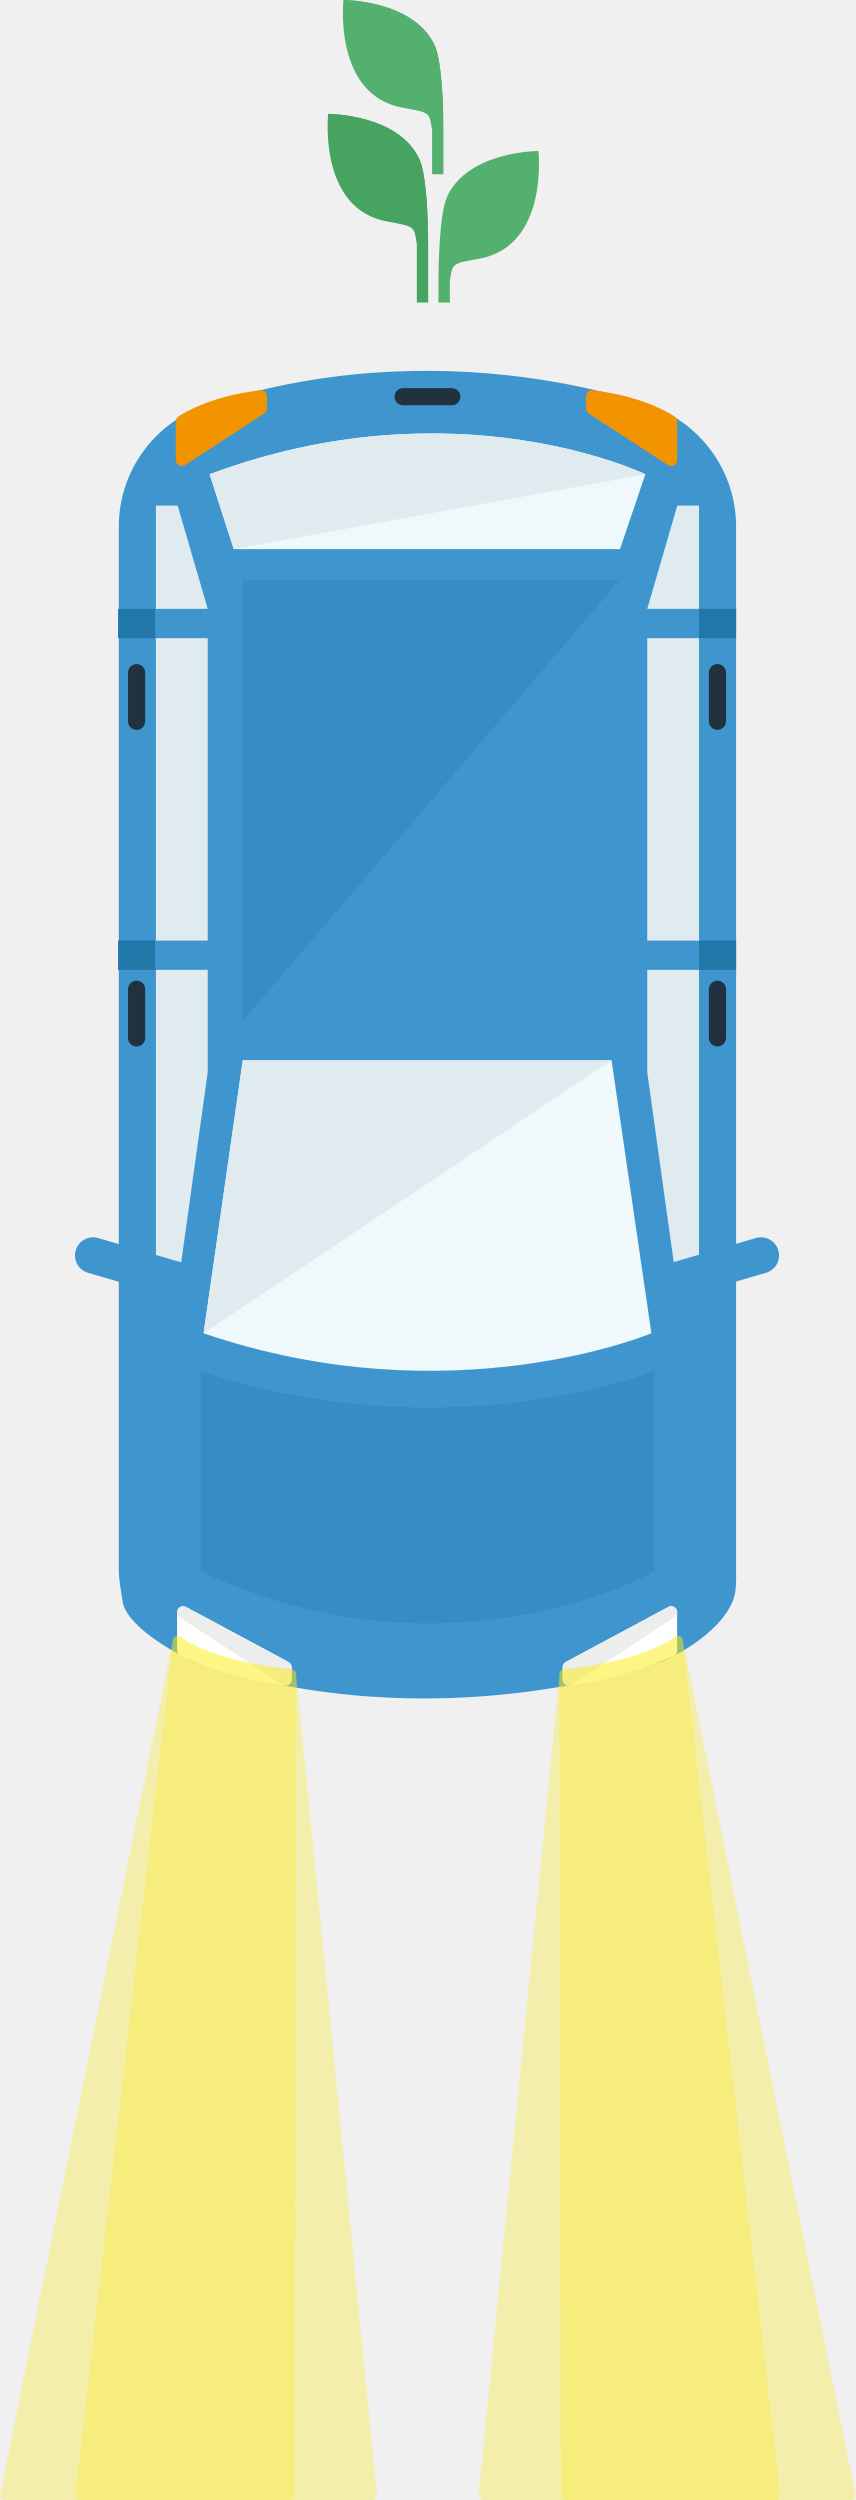
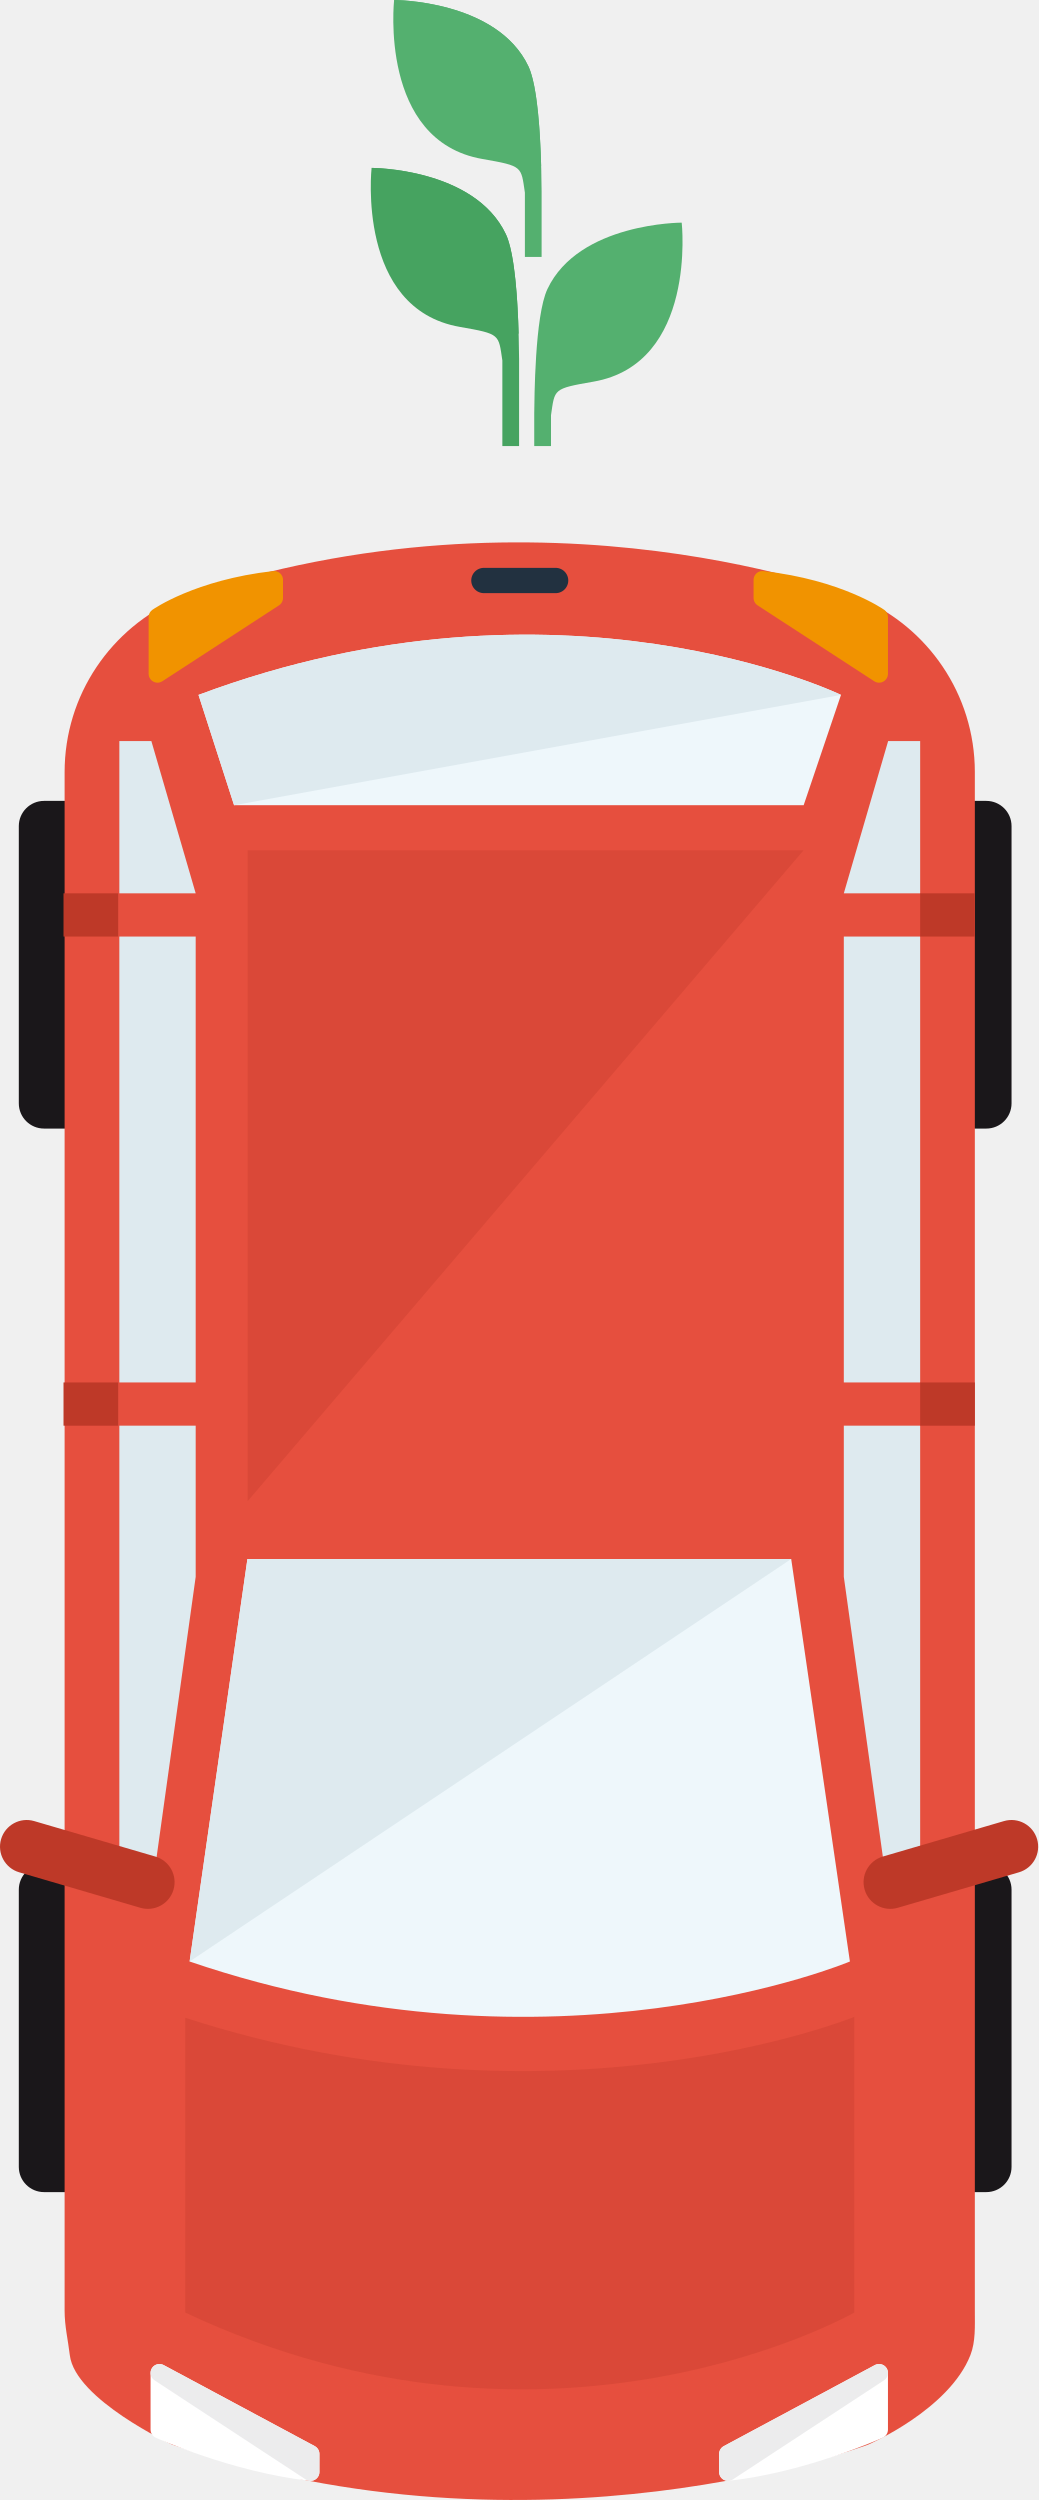
- <svg xmlns="http://www.w3.org/2000/svg" version="1.1" x="0px" y="0px" width="283.661px" height="828.82px" viewBox="0 0 283.661 828.82" enable-background="new 0 0 283.661 828.82" xml:space="preserve">
+ <svg xmlns="http://www.w3.org/2000/svg" version="1.1" id="Lager_1" x="0px" y="0px" width="233.418px" height="562.092px" viewBox="25.246 0 233.418 562.092" enable-background="new 25.246 0 233.418 562.092" xml:space="preserve">
  <g id="Väg" display="none">
    <rect x="-256.502" y="90.29" display="inline" fill="#3E3D40" stroke="#3E3D40" stroke-width="4.773" stroke-linecap="round" stroke-linejoin="round" stroke-miterlimit="10" width="846" height="799.065" />
  </g>
  <g id="Sidan" display="none">
-     <path display="inline" fill="#BDC3C7" d="M306.57-26.46c23.176,0,42.295,17.327,45.145,39.728h174.391   c2.85-22.4,21.967-39.728,45.143-39.728c23.174,0,42.295,17.327,45.144,39.728h41.793c0,0-3.193-23.021-9.66-58.733   c-8.854-3.995-110.498-27.612-110.498-27.612s-59.357-39.09-86.004-52.486c-31.443,0-171.832,0-171.832,0L232.76-58.861v72.129   h28.668C264.277-9.133,283.396-26.46,306.57-26.46z" />
-     <path display="inline" fill="#3F96CE" d="M658.223,16.094c-0.008,0.002-0.023,0.002-0.037,0h-41.793   c-1.424,0-2.627-1.057-2.807-2.469c-2.701-21.24-20.902-37.258-42.338-37.258S531.611-7.615,528.91,13.625   c-0.18,1.412-1.383,2.469-2.805,2.469H351.715c-1.423,0-2.625-1.057-2.805-2.469c-2.701-21.24-20.904-37.258-42.34-37.258   c-21.434,0-39.637,16.017-42.338,37.258c-0.18,1.412-1.382,2.469-2.805,2.469H232.76c-1.562,0-2.828-1.264-2.828-2.826v-72.129   c0-0.587,0.184-1.159,0.523-1.639l47.432-66.703c0.53-0.746,1.391-1.189,2.305-1.189h171.832c0.441,0,0.877,0.104,1.272,0.301   c25.301,12.721,80.459,48.826,85.863,52.373c8.559,1.991,101.756,23.717,110.529,27.676c0.848,0.383,1.453,1.158,1.619,2.073   c5.91,32.63,9.127,54.954,9.615,58.388c0.082,0.27,0.129,0.553,0.129,0.85C661.051,14.83,659.783,16.094,658.223,16.094z" />
-     <path display="inline" fill="#EFF8FB" d="M269.442-64.096l22.132-50.713H449.43c26.779,13.941,73.439,50.336,74.014,50.713H269.442   z" />
+     <path display="inline" fill="#BDC3C7" d="M306.57-26.46c23.177,0,42.295,17.327,45.146,39.729h174.391   c2.85-22.4,21.967-39.729,45.143-39.729c23.175,0,42.296,17.327,45.145,39.729h41.793c0,0-3.193-23.021-9.66-58.733   c-8.854-3.995-110.498-27.612-110.498-27.612s-59.356-39.09-86.004-52.485c-31.443,0-171.832,0-171.832,0L232.76-58.861v72.129   h28.668C264.277-9.133,283.396-26.46,306.57-26.46z" />
+     <path display="inline" fill="#3F96CE" d="M658.223,16.094c-0.008,0.002-0.023,0.002-0.037,0h-41.793   c-1.424,0-2.627-1.058-2.807-2.47c-2.701-21.239-20.902-37.258-42.338-37.258c-21.437,0-39.638,16.019-42.339,37.258   c-0.18,1.412-1.383,2.47-2.805,2.47h-174.39c-1.424,0-2.625-1.058-2.805-2.47c-2.701-21.239-20.904-37.258-42.341-37.258   c-21.434,0-39.637,16.017-42.338,37.258c-0.18,1.412-1.382,2.47-2.805,2.47H232.76c-1.562,0-2.828-1.265-2.828-2.826v-72.129   c0-0.587,0.184-1.159,0.523-1.64l47.432-66.703c0.529-0.745,1.391-1.188,2.305-1.188h171.832c0.441,0,0.877,0.104,1.272,0.301   c25.301,12.721,80.459,48.826,85.862,52.373c8.56,1.991,101.756,23.717,110.529,27.676c0.848,0.383,1.453,1.158,1.619,2.073   c5.91,32.63,9.127,54.954,9.615,58.388c0.082,0.271,0.129,0.554,0.129,0.851C661.051,14.83,659.783,16.094,658.223,16.094z" />
+     <path display="inline" fill="#EFF8FB" d="M269.442-64.096l22.132-50.713H449.43c26.779,13.94,73.438,50.336,74.014,50.713H269.442z   " />
    <path display="inline" fill="none" stroke="#309959" stroke-width="9.486" stroke-linecap="round" stroke-linejoin="round" stroke-miterlimit="10" d="   M301.692-56.662" />
    <g display="inline">
      <g>
        <polygon fill="#FFFFFF" points="632.537,-24.307 654.723,-24.307 652.447,-38.272 632.537,-38.272    " />
-         <path fill="#FFFFFF" d="M655.75-22.232h-23.213c-1.145,0-2.072-0.93-2.072-2.074v-13.965c0-1.145,0.928-2.074,2.072-2.074h19.91     L655.75-22.232z" />
+         <path fill="#FFFFFF" d="M655.75-22.232h-23.214c-1.145,0-2.071-0.931-2.071-2.074v-13.965c0-1.146,0.928-2.074,2.071-2.074h19.91     L655.75-22.232z" />
      </g>
    </g>
-     <polygon display="inline" fill="#DFEBEF" points="520.656,-64.096 269.442,-64.096 291.574,-114.809  " />
+     <polygon display="inline" fill="#DFEBEF" points="520.656,-64.096 269.442,-64.096 291.575,-114.809  " />
    <polygon display="inline" fill="#F29400" points="248.394,-22.836 229.945,-22.836 229.945,-40.114 238.102,-40.114  " />
    <g display="inline">
      <circle fill="#FFFFFF" stroke="#000000" stroke-width="18.011" stroke-miterlimit="10" cx="306.57" cy="20.262" r="26.486" />
    </g>
    <g display="inline">
      <circle fill="#FFFFFF" stroke="#000000" stroke-width="18.011" stroke-miterlimit="10" cx="571.848" cy="20.262" r="26.486" />
    </g>
    <g display="inline">
-       <rect x="409.672" y="-118.633" fill="#3F96CE" width="5.691" height="58.332" />
+       <rect x="409.672" y="-118.633" fill="#3F96CE" width="5.69" height="58.332" />
    </g>
    <g display="inline">
      <rect x="303.725" y="-118.633" fill="#3F96CE" width="5.691" height="58.332" />
    </g>
-     <path display="inline" opacity="0.5" fill="none" stroke="#2077A8" stroke-width="5.691" stroke-linejoin="round" stroke-miterlimit="10" d="   M520.783-72.588v75.1H360.359c-7.133-23.199-28.795-39.727-53.789-39.727v-26.88" />
+     <path display="inline" opacity="0.5" fill="none" stroke="#2077A8" stroke-width="5.691" stroke-linejoin="round" stroke-miterlimit="10" enable-background="new    " d="   M520.783-72.588V2.512H360.359c-7.133-23.199-28.795-39.728-53.789-39.728v-26.88" />
    <g display="inline" opacity="0.5">
      <line fill="none" stroke="#2077A8" stroke-width="5.691" stroke-linejoin="round" stroke-miterlimit="10" x1="412.517" y1="-64.096" x2="412.517" y2="-0.4" />
    </g>
    <line display="inline" fill="none" stroke="#223140" stroke-width="5.691" stroke-linecap="round" stroke-linejoin="round" stroke-miterlimit="10" x1="320.819" y1="-49.344" x2="336.945" y2="-49.344" />
    <line display="inline" fill="none" stroke="#223140" stroke-width="5.691" stroke-linecap="round" stroke-linejoin="round" stroke-miterlimit="10" x1="425.779" y1="-49.344" x2="441.906" y2="-49.344" />
    <circle display="inline" fill="#3F96CE" stroke="#1A6995" stroke-width="3.477" stroke-linecap="round" stroke-linejoin="round" stroke-miterlimit="10" cx="267.483" cy="-42.459" r="10.454" />
-     <path display="inline" fill="#1A6995" d="M528.185-69.623c0,5.147-4.174,9.322-9.32,9.322h-13.978   c-5.148,0-9.322-4.175-9.322-9.322l0,0c0-5.148,4.174-9.322,9.322-9.322h13.978C524.012-78.945,528.185-74.772,528.185-69.623   L528.185-69.623z" />
+     <path display="inline" fill="#1A6995" d="M528.185-69.623c0,5.147-4.174,9.322-9.32,9.322h-13.978   c-5.148,0-9.322-4.175-9.322-9.322l0,0c0-5.147,4.174-9.321,9.322-9.321h13.978C524.012-78.945,528.185-74.772,528.185-69.623   L528.185-69.623z" />
  </g>
  <g id="Ovan">
    <g>
-       <path fill="#3F96CE" d="M40.555,530.515c-0.383-3.256-1.168-6.519-1.168-9.943V174.617c0-8.731,2.632-16.849,7.146-23.601    c4.531-6.778,10.96-12.181,18.525-15.449l0.526-0.205c81.956-28,152.458,0.109,152.458,0.109l0.592,0.21    c7.387,3.251,13.672,8.543,18.145,15.162c4.584,6.786,7.262,14.967,7.262,23.773v345.955c0,3.424,0.189,6.91-0.998,9.943    c-4.832,12.328-23,20.133-23,20.133s-74.502,28-156.458,0C63.584,550.648,41.723,540.458,40.555,530.515z" />
-       <line fill="none" stroke="#223140" stroke-width="5.691" stroke-linecap="round" stroke-linejoin="round" stroke-miterlimit="10" x1="237.85" y1="223.004" x2="237.85" y2="239.13" />
-       <line fill="none" stroke="#223140" stroke-width="5.691" stroke-linecap="round" stroke-linejoin="round" stroke-miterlimit="10" x1="133.658" y1="131.518" x2="149.784" y2="131.518" />
-       <line fill="none" stroke="#223140" stroke-width="5.691" stroke-linecap="round" stroke-linejoin="round" stroke-miterlimit="10" x1="237.85" y1="327.964" x2="237.85" y2="344.091" />
-       <g>
-         <line fill="none" stroke="#223140" stroke-width="5.691" stroke-linecap="round" stroke-linejoin="round" stroke-miterlimit="10" x1="45.288" y1="223.004" x2="45.288" y2="239.13" />
-         <line fill="none" stroke="#223140" stroke-width="5.691" stroke-linecap="round" stroke-linejoin="round" stroke-miterlimit="10" x1="45.288" y1="327.964" x2="45.288" y2="344.091" />
-       </g>
-       <path fill="#EFF8FB" d="M67.491,442.019l12.999-90.5h122.26l13.199,90.5C215.949,442.019,149.447,470.019,67.491,442.019z" />
-       <path fill="#EFF8FB" d="M69.491,157.241l7.998,24.805h128.062l8.398-24.805C213.949,157.241,150.947,126.768,69.491,157.241z" />
-       <polygon fill="#DFEBEF" points="231.746,321.548 231.746,426.968 224.545,426.968 214.58,355.518 214.58,321.548   " />
-       <polygon fill="#DFEBEF" points="214.58,201.852 231.746,201.852 231.746,167.627 224.545,167.627   " />
-       <rect x="214.58" y="211.574" fill="#DFEBEF" width="17.166" height="100.252" />
-       <polygon fill="#DFEBEF" points="51.692,321.548 51.692,426.968 58.894,426.968 68.859,355.518 68.859,321.548   " />
-       <polygon fill="#DFEBEF" points="68.859,201.852 51.692,201.852 51.692,167.627 58.894,167.627   " />
-       <rect x="51.692" y="211.574" fill="#DFEBEF" width="17.167" height="100.252" />
-       <path fill="#3F96CE" d="M226.711,429.943c-3.18,0.93-6.514-0.892-7.445-4.072l0,0c-0.93-3.18,0.893-6.514,4.072-7.445    l27.254-7.979c3.18-0.932,6.512,0.893,7.443,4.072l0,0c0.932,3.18-0.893,6.512-4.072,7.443L226.711,429.943z" />
-       <path fill="#3F96CE" d="M56.428,429.943c3.18,0.93,6.513-0.892,7.444-4.072l0,0c0.931-3.18-0.893-6.514-4.072-7.445l-27.253-7.979    c-3.18-0.932-6.513,0.893-7.444,4.072l0,0c-0.931,3.18,0.893,6.512,4.072,7.443L56.428,429.943z" />
-       <polygon fill="#DFEBEF" points="67.491,442.019 80.49,351.518 202.75,351.518   " />
-       <path fill="#DFEBEF" d="M77.489,182.046l-7.998-24.805c81.456-30.473,144.458,0,144.458,0L77.489,182.046z" />
-       <g>
-         <path fill="#FFFFFF" stroke="#FFFFFF" stroke-width="4" stroke-linecap="round" stroke-linejoin="round" stroke-miterlimit="10" d="     M188.541,552.742l33.965-18.223v12.746c0,0-16.846,7.604-33.965,9.527C188.541,555.755,188.541,552.742,188.541,552.742z" />
-         <path fill="#ECEDED" stroke="#ECEDED" stroke-width="4" stroke-linecap="round" stroke-linejoin="round" stroke-miterlimit="10" d="     M188.541,556.792c0-1.037,0-4.051,0-4.051l33.965-18.223L188.541,556.792z" />
-       </g>
-       <path fill="#F29400" stroke="#F29400" stroke-width="4" stroke-linecap="round" stroke-linejoin="round" stroke-miterlimit="10" d="    M196.291,135.435l26.215,17.055v-12.747c0,0-9.096-6.434-26.215-8.358C196.291,132.422,196.291,135.435,196.291,135.435z" />
-       <path fill="#F29400" stroke="#F29400" stroke-width="4" stroke-linecap="round" stroke-linejoin="round" stroke-miterlimit="10" d="    M86.491,135.435l-26.215,17.055v-12.747c0,0,9.096-6.434,26.215-8.358C86.491,132.422,86.491,135.435,86.491,135.435z" />
-       <g>
-         <path fill="#FFFFFF" stroke="#FFFFFF" stroke-width="4" stroke-linecap="round" stroke-linejoin="round" stroke-miterlimit="10" d="     M94.677,552.742l-33.965-18.223v12.746c0,0,16.846,7.604,33.965,9.527C94.677,555.755,94.677,552.742,94.677,552.742z" />
-         <path fill="#ECEDED" stroke="#ECEDED" stroke-width="4" stroke-linecap="round" stroke-linejoin="round" stroke-miterlimit="10" d="     M94.677,556.792c0-1.037,0-4.051,0-4.051l-33.965-18.223L94.677,556.792z" />
-       </g>
-       <rect x="231.746" y="201.852" fill="#2077A8" width="12.295" height="9.722" />
-       <rect x="231.746" y="311.826" fill="#2077A8" width="12.295" height="9.722" />
-       <rect x="39.141" y="201.852" fill="#2077A8" width="12.294" height="9.722" />
-       <rect x="39.141" y="311.826" fill="#2077A8" width="12.294" height="9.722" />
-       <polygon opacity="0.3" fill="#2077A8" points="80.54,338.518 80.54,192.185 205.523,192.185   " />
-       <path opacity="0.3" fill="#2077A8" d="M66.511,520.955c82.487,38.836,150.417,0,150.417,0v-66.492c0,0-66.95,27.307-150.417,0.201    C66.511,494.386,66.511,520.955,66.511,520.955z" />
-     </g>
-     <g>
      <g>
        <g>
-           <path fill="#54B06F" d="M145.36,93.011c0.053-3.209,0.104-21.965,2.971-28.026c7.047-14.927,30.189-14.927,30.189-14.927      s3.49,31.702-19.861,35.756c-9.137,1.579-8.657,1.633-9.53,7.545v6.932h-3.769V93.011z" />
+           <path fill="#54B06F" d="M145.36,93.011c0.053-3.209,0.104-21.966,2.971-28.026c7.047-14.927,30.189-14.927,30.189-14.927      s3.49,31.702-19.861,35.756c-9.137,1.579-8.656,1.633-9.529,7.545v6.932h-3.77V93.011z" />
        </g>
      </g>
      <g>
        <g>
-           <path fill="#46A360" d="M141.955,80.703c-0.047-3.204-0.105-21.958-2.963-28.021c-7.055-14.93-30.197-14.93-30.197-14.93      s-3.49,31.7,19.865,35.753c9.137,1.588,8.648,1.643,9.533,7.549v19.236h3.762V80.703z" />
+           <path fill="#46A360" d="M141.955,80.703c-0.047-3.204-0.105-21.958-2.963-28.021c-7.055-14.931-30.197-14.931-30.197-14.931      s-3.49,31.7,19.865,35.753c9.137,1.589,8.648,1.644,9.533,7.55v19.235h3.762V80.703z" />
        </g>
        <g>
-           <path fill="#46A360" d="M141.85,75.093c-0.188-6.975-0.791-18.022-2.857-22.411c-7.055-14.93-30.197-14.93-30.197-14.93" />
+           <path fill="#46A360" d="M141.85,75.094c-0.188-6.976-0.791-18.022-2.857-22.411c-7.055-14.931-30.197-14.931-30.197-14.931" />
        </g>
      </g>
      <g>
        <g>
-           <path fill="#54B06F" d="M147.02,42.949c-0.045-3.202-0.105-21.956-2.963-28.019C137,0,113.858,0,113.858,0      s-3.488,31.699,19.869,35.751c9.137,1.591,8.648,1.642,9.533,7.549v14.467h3.76V42.949z" />
+           <path fill="#54B06F" d="M147.02,42.949c-0.045-3.202-0.105-21.956-2.963-28.019C137,0,113.858,0,113.858,0      s-3.488,31.699,19.869,35.751c9.137,1.591,8.648,1.643,9.533,7.549v14.468h3.76V42.949z" />
        </g>
        <g>
-           <path fill="#54B06F" d="M146.915,37.342c-0.186-6.972-0.79-18.02-2.858-22.412C137,0,113.858,0,113.858,0" />
+           <path fill="#54B06F" d="M146.915,37.342c-0.186-6.972-0.789-18.02-2.857-22.411C137,0,113.858,0,113.858,0" />
        </g>
      </g>
    </g>
-   </g>
-   <g id="Strålkastare">
    <g>
-       <path opacity="0.3" fill="#FCEA0D" stroke="#FCEA0D" stroke-width="3" stroke-linecap="round" stroke-linejoin="round" stroke-miterlimit="10" d="    M58.833,543.822L1.5,827.32h122L96.679,554.987C96.679,554.987,70.833,552.657,58.833,543.822z" />
-       <path opacity="0.3" fill="#FCEA0D" stroke="#FCEA0D" stroke-width="3" stroke-linecap="round" stroke-linejoin="round" stroke-miterlimit="10" d="    M58.833,543.822L26.5,827.32h69.667l0.512-272.333C96.679,554.987,70.833,552.657,58.833,543.822z" />
-     </g>
-     <g>
-       <path opacity="0.3" fill="#FCEA0D" stroke="#FCEA0D" stroke-width="3" stroke-linecap="round" stroke-linejoin="round" stroke-miterlimit="10" d="    M224.828,543.822l57.333,283.498h-122l26.821-272.333C186.982,554.987,212.828,552.657,224.828,543.822z" />
-       <path opacity="0.3" fill="#FCEA0D" stroke="#FCEA0D" stroke-width="3" stroke-linecap="round" stroke-linejoin="round" stroke-miterlimit="10" d="    M224.828,543.822l32.333,283.498h-69.667l-0.512-272.333C186.982,554.987,212.828,552.657,224.828,543.822z" />
+       <path fill="#1A171A" d="M45.976,248.075c0,3.131-2.538,5.669-5.669,5.669h-5.162c-3.131,0-5.669-2.538-5.669-5.669V185.74    c0-3.131,2.538-5.669,5.669-5.669h5.162c3.131,0,5.669,2.538,5.669,5.669V248.075z" />
+       <path fill="#1A171A" d="M45.976,487.198c0,3.132-2.538,5.669-5.669,5.669h-5.162c-3.131,0-5.669-2.537-5.669-5.669v-62.334    c0-3.132,2.538-5.67,5.669-5.67h5.162c3.131,0,5.669,2.538,5.669,5.67V487.198z" />
+       <path fill="#1A171A" d="M252.678,248.075c0,3.131-2.538,5.669-5.669,5.669h-5.162c-3.132,0-5.67-2.538-5.67-5.669V185.74    c0-3.131,2.538-5.669,5.67-5.669h5.162c3.131,0,5.669,2.538,5.669,5.669V248.075z" />
+       <path fill="#1A171A" d="M252.678,487.198c0,3.132-2.538,5.669-5.669,5.669h-5.162c-3.132,0-5.67-2.537-5.67-5.669v-62.334    c0-3.132,2.538-5.67,5.67-5.67h5.162c3.131,0,5.669,2.538,5.669,5.67V487.198z" />
+       <path fill="#E64F3E" d="M40.941,529.514c-0.383-3.256-1.168-6.52-1.168-9.943V173.616c0-8.731,2.632-16.849,7.146-23.601    c4.531-6.778,10.96-12.181,18.525-15.449l0.526-0.205c81.956-28,152.458,0.109,152.458,0.109l0.592,0.21    c7.387,3.251,13.672,8.543,18.145,15.162c4.584,6.786,7.262,14.967,7.262,23.773v345.955c0,3.424,0.189,6.91-0.998,9.943    c-4.832,12.328-23,20.133-23,20.133s-74.503,28-156.458,0C63.971,549.647,42.109,539.458,40.941,529.514z" />
+       <line fill="none" stroke="#223140" stroke-width="5.691" stroke-linecap="round" stroke-linejoin="round" stroke-miterlimit="10" x1="134.044" y1="130.518" x2="150.17" y2="130.518" />
+       <path fill="#EEF7FB" d="M67.877,441.018l12.999-90.5h122.26l13.199,90.5C216.335,441.018,149.833,469.018,67.877,441.018z" />
+       <path fill="#EEF7FB" d="M69.877,156.24l7.998,24.805h128.062l8.398-24.805C214.335,156.24,151.333,125.768,69.877,156.24z" />
+       <polygon fill="#DEEAEF" points="232.132,320.547 232.132,425.968 224.931,425.968 214.966,354.518 214.966,320.547   " />
+       <polygon fill="#DEEAEF" points="214.966,200.851 232.132,200.851 232.132,166.626 224.931,166.626   " />
+       <rect x="214.966" y="210.573" fill="#DEEAEF" width="17.166" height="100.252" />
+       <polygon fill="#DEEAEF" points="52.078,320.547 52.078,425.968 59.28,425.968 69.245,354.518 69.245,320.547   " />
+       <polygon fill="#DEEAEF" points="69.245,200.851 52.078,200.851 52.078,166.626 59.28,166.626   " />
+       <rect x="52.078" y="210.573" fill="#DEEAEF" width="17.167" height="100.252" />
+       <path fill="#BE3928" d="M227.097,428.942c-3.18,0.93-6.514-0.893-7.445-4.072l0,0c-0.93-3.18,0.893-6.514,4.072-7.445    l27.254-7.979c3.18-0.932,6.512,0.893,7.443,4.072l0,0c0.932,3.18-0.893,6.512-4.072,7.443L227.097,428.942z" />
+       <path fill="#BE3928" d="M56.814,428.942c3.18,0.93,6.513-0.893,7.444-4.072l0,0c0.931-3.18-0.893-6.514-4.072-7.445l-27.253-7.979    c-3.18-0.932-6.513,0.893-7.444,4.072l0,0c-0.931,3.18,0.893,6.512,4.072,7.443L56.814,428.942z" />
+       <polygon fill="#DEEAEF" points="67.877,441.018 80.876,350.518 203.136,350.518   " />
+       <path fill="#DEEAEF" d="M77.875,181.045l-7.998-24.805c81.456-30.473,144.458,0,144.458,0L77.875,181.045z" />
+       <g>
+         <path fill="#FFFFFF" stroke="#FFFFFF" stroke-width="4" stroke-linecap="round" stroke-linejoin="round" stroke-miterlimit="10" d="     M188.927,551.741l33.965-18.223v12.746c0,0-16.846,7.604-33.965,9.527C188.927,554.755,188.927,551.741,188.927,551.741z" />
+         <path fill="#ECECED" stroke="#ECECED" stroke-width="4" stroke-linecap="round" stroke-linejoin="round" stroke-miterlimit="10" d="     M188.927,555.792c0-1.037,0-4.051,0-4.051l33.965-18.223L188.927,555.792z" />
+       </g>
+       <path fill="#F19300" stroke="#F19300" stroke-width="4" stroke-linecap="round" stroke-linejoin="round" stroke-miterlimit="10" d="    M196.677,134.435l26.215,17.055v-12.747c0,0-9.096-6.434-26.215-8.358C196.677,131.421,196.677,134.435,196.677,134.435z" />
+       <path fill="#F19300" stroke="#F19300" stroke-width="4" stroke-linecap="round" stroke-linejoin="round" stroke-miterlimit="10" d="    M86.877,134.435L60.662,151.49v-12.747c0,0,9.096-6.434,26.215-8.358C86.877,131.421,86.877,134.435,86.877,134.435z" />
+       <g>
+         <path fill="#FFFFFF" stroke="#FFFFFF" stroke-width="4" stroke-linecap="round" stroke-linejoin="round" stroke-miterlimit="10" d="     M95.063,551.741l-33.965-18.223v12.746c0,0,16.846,7.604,33.965,9.527C95.063,554.755,95.063,551.741,95.063,551.741z" />
+         <path fill="#ECECED" stroke="#ECECED" stroke-width="4" stroke-linecap="round" stroke-linejoin="round" stroke-miterlimit="10" d="     M95.063,555.792c0-1.037,0-4.051,0-4.051l-33.965-18.223L95.063,555.792z" />
+       </g>
+       <rect x="232.132" y="200.851" fill="#BE3928" width="12.295" height="9.722" />
+       <rect x="232.132" y="310.825" fill="#BE3928" width="12.295" height="9.722" />
+       <rect x="39.527" y="200.851" fill="#BE3928" width="12.294" height="9.722" />
+       <rect x="39.527" y="310.825" fill="#BE3928" width="12.294" height="9.722" />
+       <polygon opacity="0.3" fill="#BE3928" points="80.927,337.518 80.927,191.185 205.91,191.185   " />
+       <path opacity="0.3" fill="#BE3928" d="M66.897,519.954c82.487,38.836,150.417,0,150.417,0v-66.492c0,0-66.95,27.307-150.417,0.201    C66.897,493.385,66.897,519.954,66.897,519.954z" />
    </g>
  </g>
</svg>
